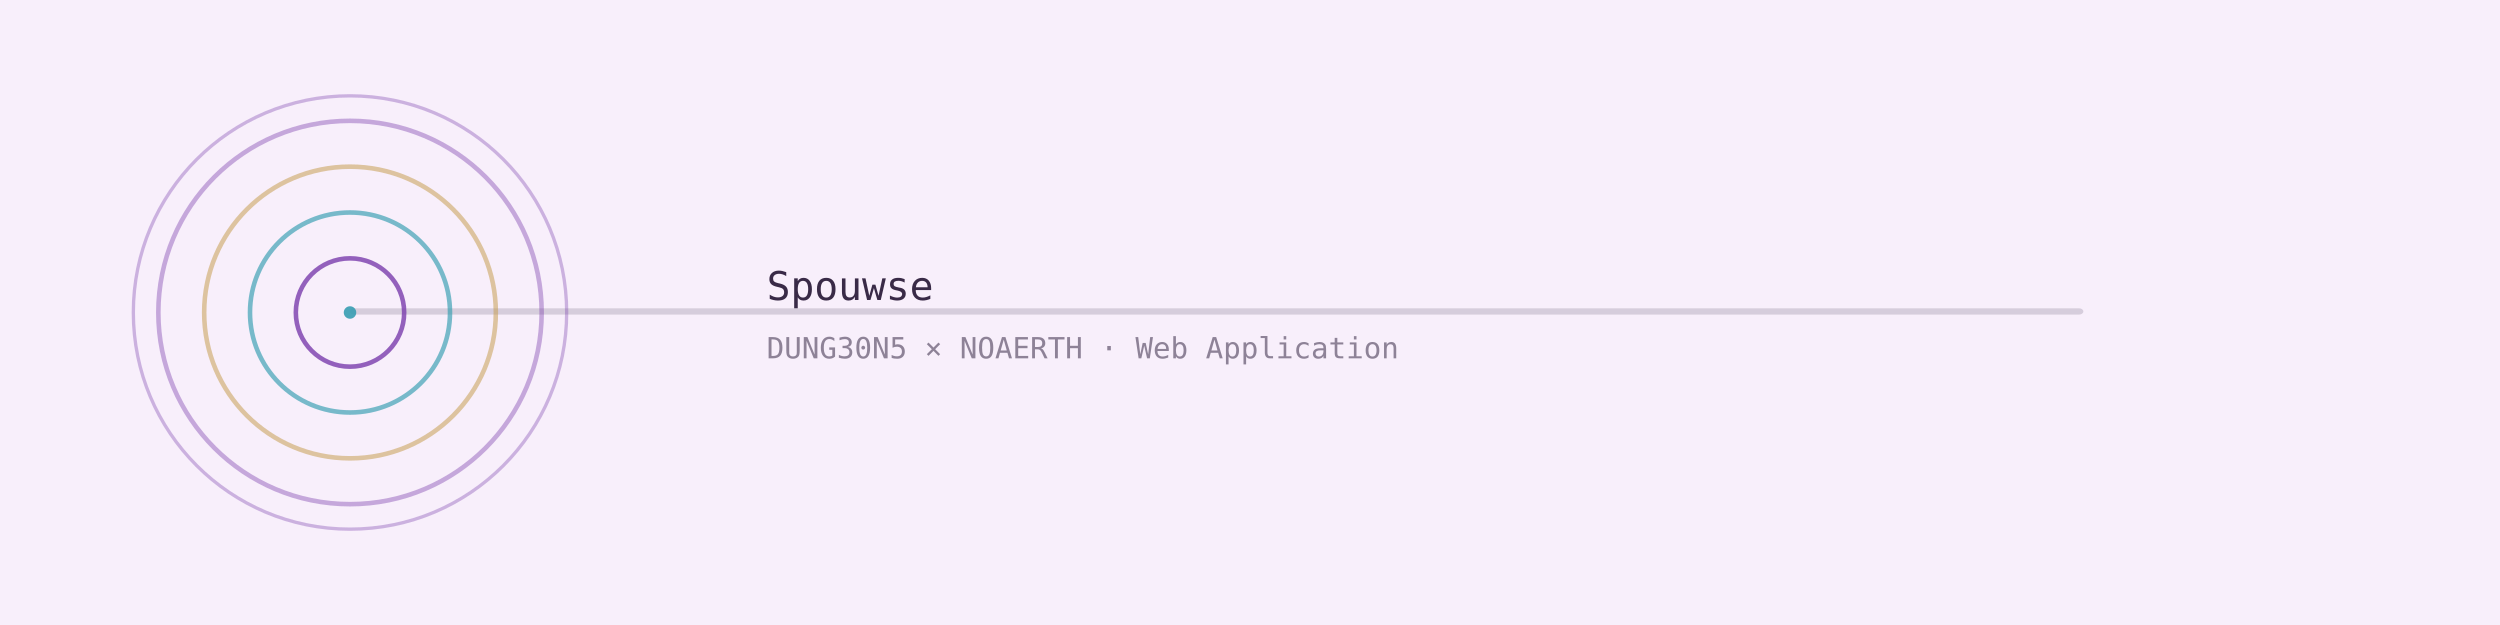
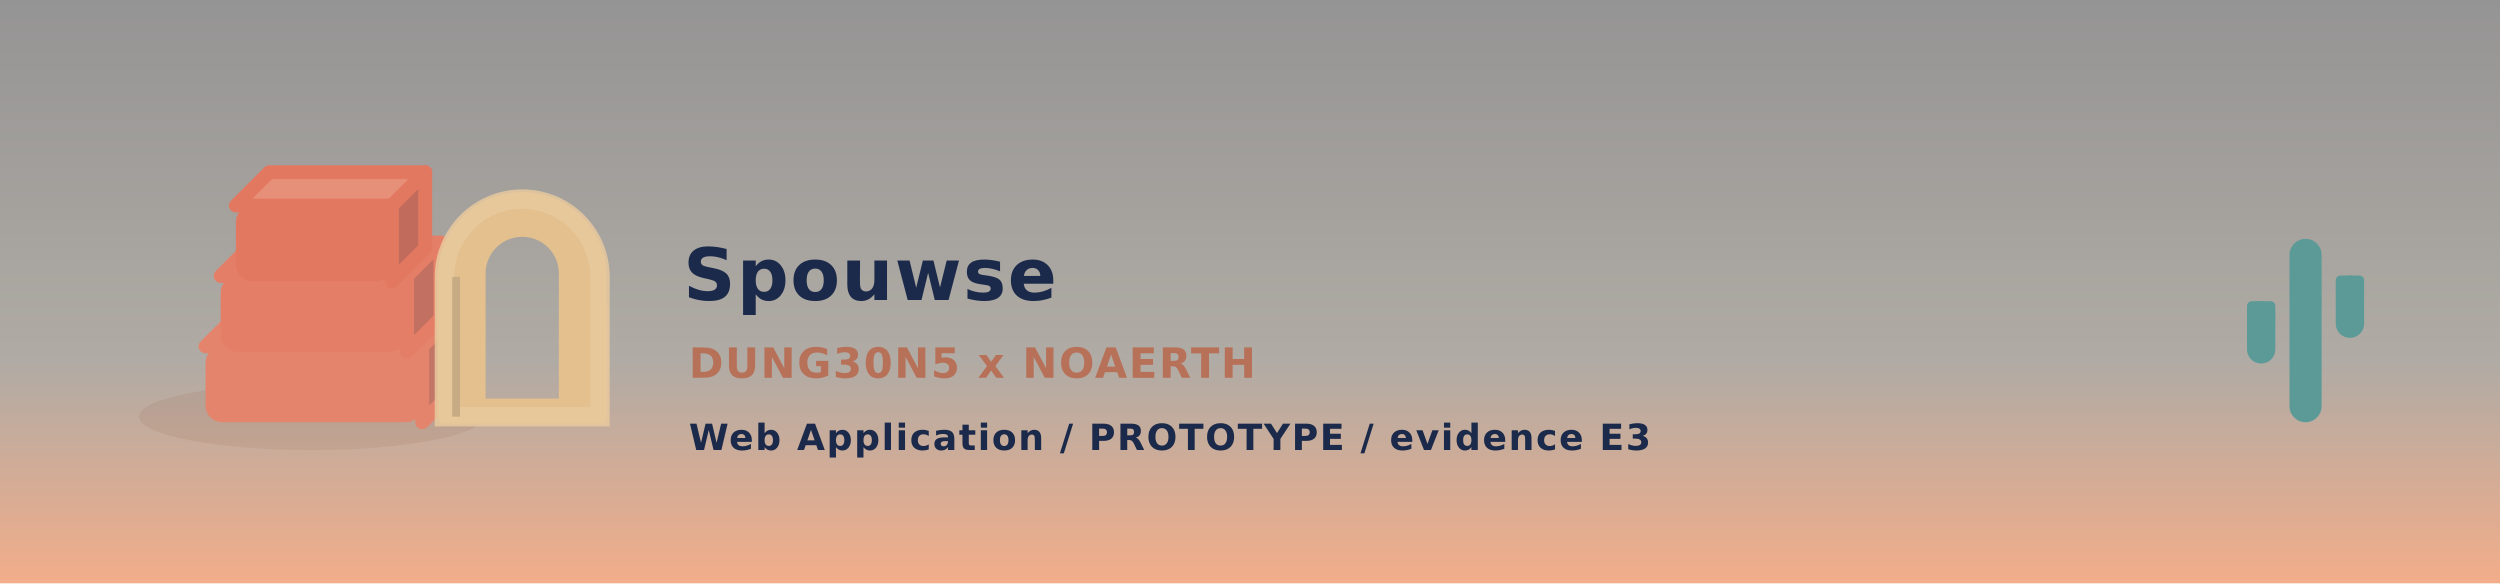
- <svg xmlns="http://www.w3.org/2000/svg" viewBox="0 0 1200 300" width="1200" height="300" role="img" aria-label="Spouwse identity object">
-   <rect width="1200" height="300" fill="#f8effb" />
-   <defs>
-     <linearGradient id="gft" x1="0" y1="0" x2="1" y2="1">
-       <stop offset="0%" stop-color="#7a3dac" />
-       <stop offset="100%" stop-color="#389eb2" />
-     </linearGradient>
-   </defs>
-   <rect x="168.00" y="148.00" width="832.00" height="3.00" rx="2.00" fill="rgba(37,22,52,0.160)" opacity="1.00" />
-   <circle cx="168.00" cy="150.00" r="26.00" fill="none" stroke="rgba(122,61,172,0.800)" stroke-width="2.20" opacity="1.00" />
-   <circle cx="168.00" cy="150.00" r="48.00" fill="none" stroke="rgba(56,158,178,0.670)" stroke-width="2.20" opacity="1.00" />
-   <circle cx="168.00" cy="150.00" r="70.00" fill="none" stroke="rgba(199,158,82,0.540)" stroke-width="2.20" opacity="1.00" />
-   <circle cx="168.00" cy="150.00" r="92.00" fill="none" stroke="rgba(122,61,172,0.410)" stroke-width="2.20" opacity="1.00" />
+ <svg xmlns="http://www.w3.org/2000/svg" width="900" height="210" viewBox="0 0 900 210" role="img" aria-label="Spouwse - identity object">
+   <linearGradient id="skyf" x1="0" y1="0" x2="0" y2="1">
+     <stop offset="0" stop-color="#959494" />
+     <stop offset="0.62" stop-color="#b0aba4" />
+     <stop offset="1" stop-color="#f3ad8a" />
+   </linearGradient>
+   <rect width="900" height="210" fill="url(#skyf)" />
+   <rect x="0" y="352" width="900" height="-142" fill="#e9cda3" />
+   <rect x="0" y="352" width="900" height="3" fill="#ebd1a9" />
+   <ellipse cx="112" cy="150" rx="62" ry="12" fill="rgba(138,90,68,0.11)" />
  <g>
-     <circle cx="168.00" cy="150.00" r="104.00" fill="none" stroke="rgba(122,61,172,0.350)" stroke-width="1.60" opacity="1.00" />
-     <animate attributeName="opacity" values="0.25;1.0;0.25" dur="13.1s" begin="0s" repeatCount="indefinite" />
+     <path d="M74,124.67 L152,124.67 L164,112.67 L86,112.67 Z" fill="#e99a82" stroke="#e5846c" stroke-width="5" stroke-linejoin="round" />
+     <path d="M152,124.67 L164,112.67 L164,140 L152,152 Z" fill="#c37566" stroke="#e5846c" stroke-width="5" stroke-linejoin="round" />
+     <rect x="74" y="124.67" width="78" height="27.33" rx="6" fill="#e5846c" />
+     <path d="M79.46,99.33 L146.54,99.33 L158.54,87.33 L91.46,87.33 Z" fill="#e8957d" stroke="#e47e66" stroke-width="5" stroke-linejoin="round" />
+     <path d="M146.54,99.33 L158.54,87.33 L158.54,114.67 L146.54,126.67 Z" fill="#c27061" stroke="#e47e66" stroke-width="5" stroke-linejoin="round" />
+     <rect x="79.46" y="99.33" width="67.08" height="27.33" rx="6" fill="#e47e66" />
+     <path d="M84.92,74 L141.08,74 L153.08,62 L96.92,62 Z" fill="#e79079" stroke="#e37861" stroke-width="5" stroke-linejoin="round" />
+     <path d="M141.08,74 L153.08,62 L153.08,89.33 L141.08,101.33 Z" fill="#c16b5d" stroke="#e37861" stroke-width="5" stroke-linejoin="round" />
+     <rect x="84.92" y="74" width="56.16" height="27.33" rx="6" fill="#e37861" />
+     <animate attributeName="opacity" values="0.72;1;0.72" dur="6s" begin="0s" repeatCount="indefinite" />
  </g>
-   <circle cx="168" cy="150" r="3" fill="rgba(56,158,178,0.900)">
-     <animate attributeName="opacity" values="0.35;0.95;0.35" dur="13.1s" begin="0s" repeatCount="indefinite" />
-   </circle>
-   <text x="368" y="144" font-family="ui-monospace,Menlo,monospace" font-size="19" fill="rgba(37,22,52,0.900)">Spouwse</text>
-   <text x="368" y="172" font-family="ui-monospace,Menlo,monospace" font-size="14" fill="rgba(37,22,52,0.500)">DUNG30N5 × NOAERTH · Web Application</text>
+   <path d="M160,150 L160,99.68 A28,28 0 0 1 216,99.68 L216,150 Z M172.32,146 L172.32,98.43 A15.68,15.68 0 0 1 203.68,98.43 L203.68,146 Z" fill="#e3c08d" fill-rule="evenodd" stroke="#e3c08d" stroke-width="5" stroke-linejoin="round" />
+   <path d="M160,150 L160,99.68 A28,28 0 0 1 216,99.68 L216,150 Z" fill="none" stroke="#e8c99d" stroke-width="7" stroke-linecap="round" opacity="0.85" />
+   <rect x="162.8" y="99.68" width="2.8" height="50.32" fill="#c7ab84" />
+   <text x="246" y="108" font-family="Verdana,DejaVu Sans,sans-serif" font-size="26" font-weight="700" letter-spacing="0.6" fill="#1b2a4a" text-anchor="start">Spouwse</text>
+   <text x="248" y="136" font-family="Verdana,DejaVu Sans,sans-serif" font-size="15" font-weight="700" letter-spacing="0.6" fill="#b87159" text-anchor="start">DUNG30N5 x NOAERTH</text>
+   <text x="248" y="162" font-family="Verdana,DejaVu Sans,sans-serif" font-size="13" font-weight="700" letter-spacing="0.6" fill="#1b2a4a" text-anchor="start">Web Application  /  PROTOTYPE  /  evidence E3</text>
+   <rect x="824.22" y="86" width="11.56" height="66" rx="5.78" fill="#5b9a97" />
+   <rect x="808.92" y="108.44" width="10.2" height="22.44" rx="5.1" fill="#5b9a97" />
+   <rect x="808.92" y="108.44" width="10.2" height="6.6" rx="1.7" fill="#5b9a97" />
+   <rect x="840.88" y="99.2" width="10.2" height="22.44" rx="5.1" fill="#5b9a97" />
+   <rect x="840.88" y="99.2" width="10.2" height="6.6" rx="1.7" fill="#5b9a97" />
</svg>
